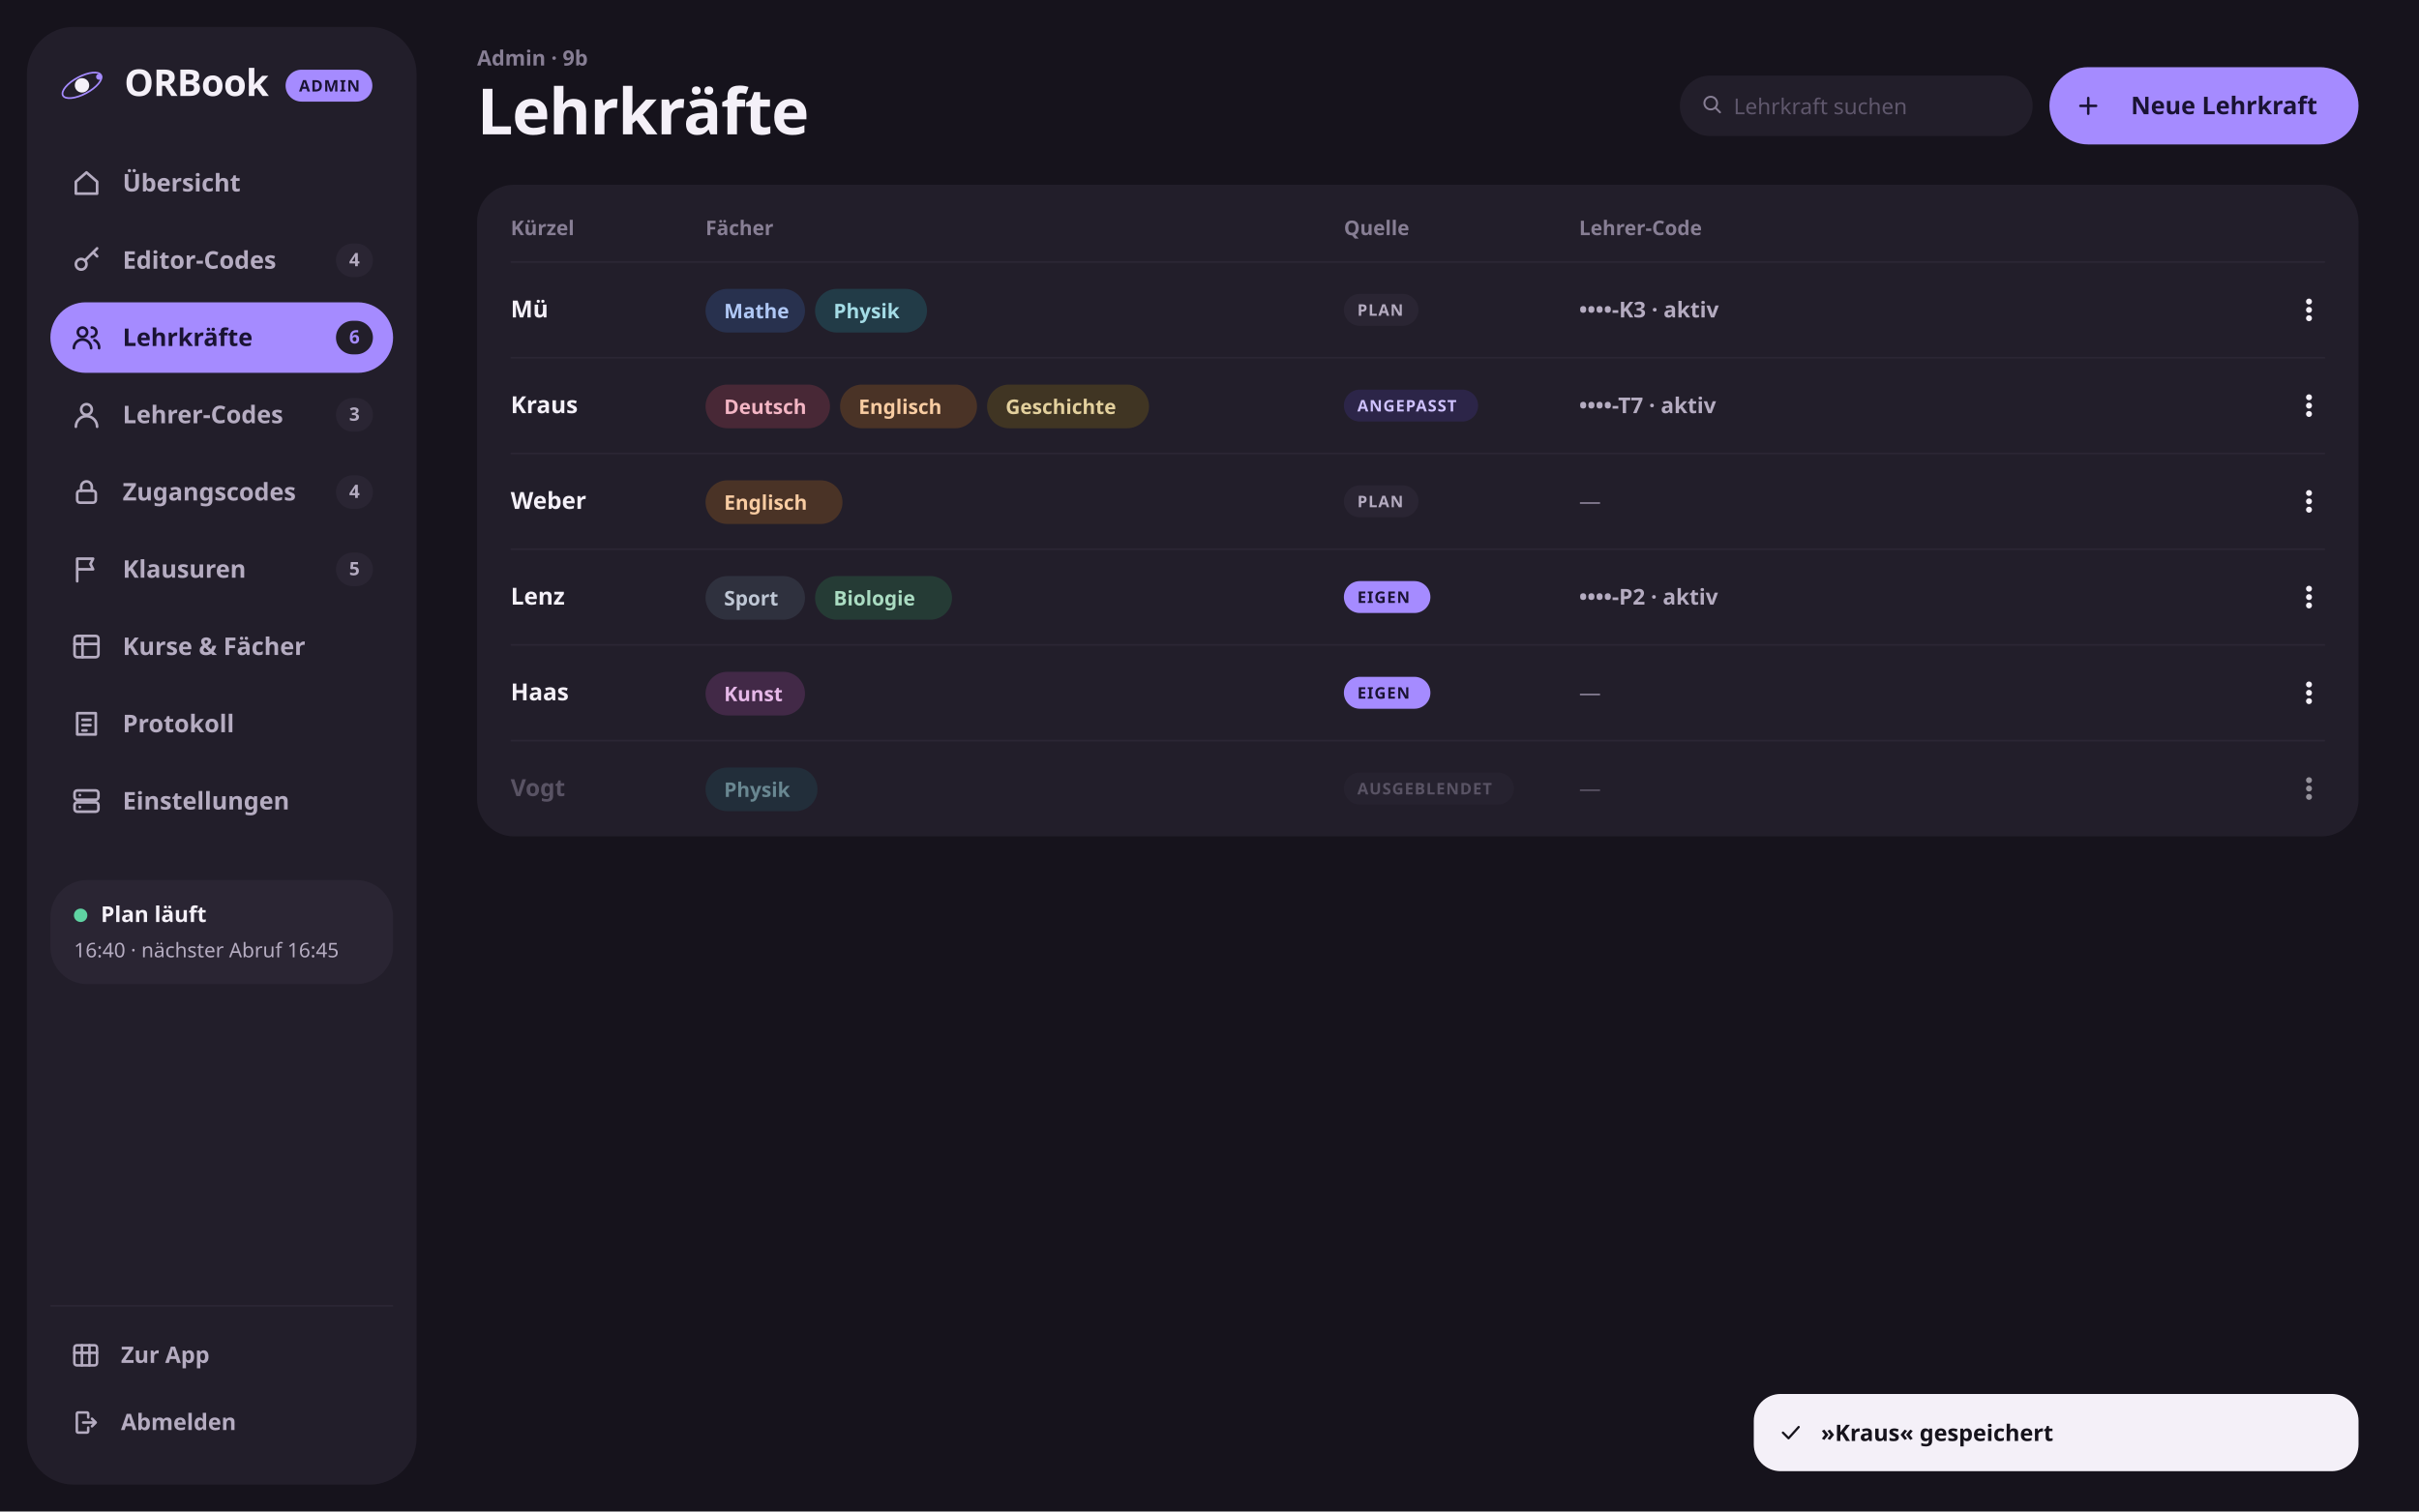
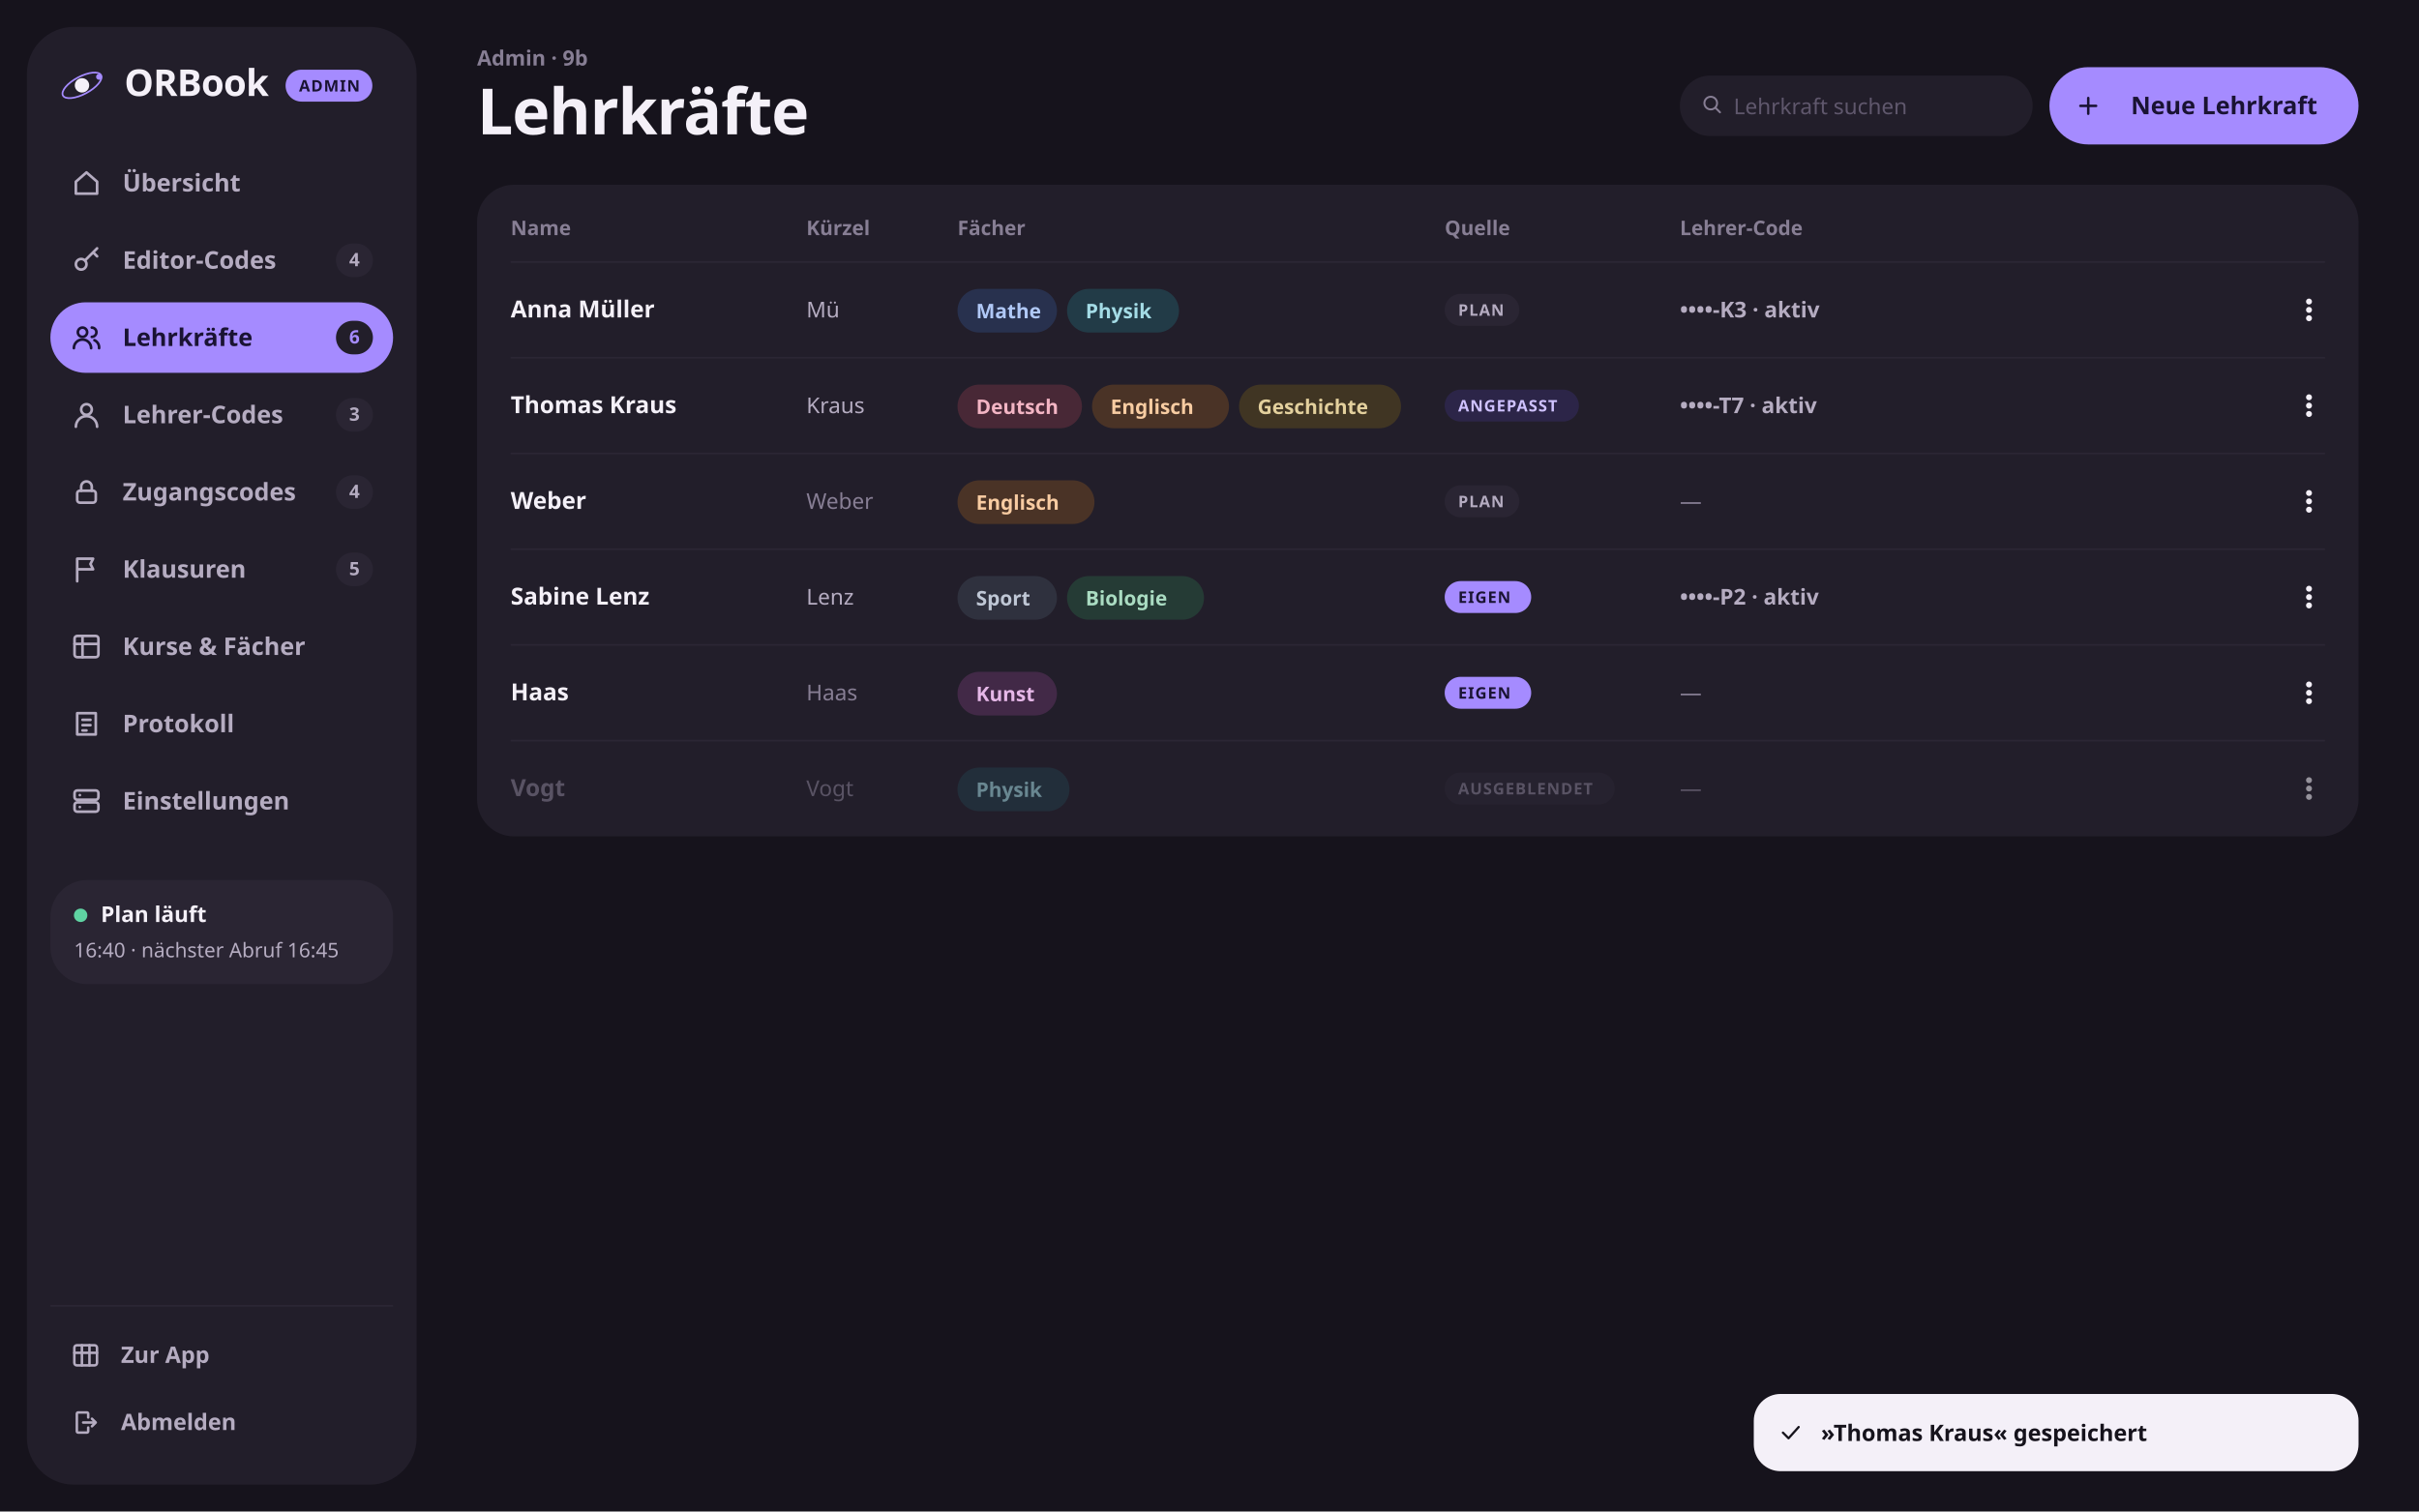
<svg xmlns="http://www.w3.org/2000/svg" width="1440" height="900" viewBox="0 0 1440 900">
  <defs>
    <filter id="nsh0" x="-50%" y="-50%" width="200%" height="200%">
      <feDropShadow dx="0" dy="24" stdDeviation="32" flood-color="#000000" flood-opacity="0.18" />
    </filter>
    <filter id="nsh1" x="-50%" y="-50%" width="200%" height="200%">
      <feDropShadow dx="0" dy="2" stdDeviation="4" flood-color="#000000" flood-opacity="0.06" />
    </filter>
  </defs>
  <rect x="0" y="0" width="1440" height="900" fill="#16131C" />
  <rect x="16" y="16" width="232" height="868" rx="28" fill="#221E2A" />
  <g transform="translate(34 36) scale(0.39 0.39)" fill="none">
    <ellipse cx="38" cy="38" rx="33" ry="13.5" stroke="#A58BFF" stroke-width="2.6" transform="rotate(-28 38 38)" />
    <circle cx="38" cy="38" r="11" fill="#F4F0F8" />
    <circle cx="64" cy="25" r="4.5" fill="#A58BFF" />
  </g>
  <text x="74" y="57.13" font-family="Nunito" font-size="22" font-weight="900" letter-spacing="-0.33" fill="#F4F0F8" xml:space="preserve">ORBook</text>
  <rect x="170" y="41.5" width="51.66" height="19" rx="9.5" fill="#A58BFF" />
  <text x="178" y="54.5" font-family="Nunito" font-size="9.5" font-weight="800" letter-spacing="0.57" fill="#1A1333" xml:space="preserve">ADMIN</text>
  <g transform="translate(42 99.5) scale(0.79 0.79)" fill="none" stroke="#B5ACC1" stroke-width="2" stroke-linecap="round" stroke-linejoin="round">
    <path d="M4 11l8-7 8 7v9H4z" />
  </g>
  <text x="73" y="114" font-family="Nunito" font-size="14.5" font-weight="700" fill="#B5ACC1" xml:space="preserve">Übersicht</text>
  <g transform="translate(42 145.5) scale(0.79 0.79)" fill="none" stroke="#B5ACC1" stroke-width="2" stroke-linecap="round" stroke-linejoin="round">
    <circle cx="8" cy="15" r="4" />
    <path d="M11 12l9-9M17 6l3 3" />
  </g>
  <text x="73" y="160" font-family="Nunito" font-size="14.5" font-weight="700" fill="#B5ACC1" xml:space="preserve">Editor-Codes</text>
  <rect x="200" y="145" width="22" height="20" rx="10" fill="#2A2533" />
  <text x="211" y="158.5" font-family="Nunito" font-size="11" font-weight="700" fill="#B5ACC1" text-anchor="middle" xml:space="preserve">4</text>
  <rect x="30" y="180" width="204" height="42" rx="21" fill="#A58BFF" />
  <g transform="translate(42 191.5) scale(0.79 0.79)" fill="none" stroke="#1A1333" stroke-width="2" stroke-linecap="round" stroke-linejoin="round">
    <circle cx="9" cy="8" r="3.5" />
    <path d="M2.5 20a6.5 6.5 0 0 1 13 0M16 4.5a3.5 3.5 0 0 1 0 7M18 14a6 6 0 0 1 3.5 6" />
  </g>
  <text x="73" y="206" font-family="Nunito" font-size="14.5" font-weight="800" fill="#1A1333" xml:space="preserve">Lehrkräfte</text>
  <rect x="200" y="191" width="22" height="20" rx="10" fill="#221E2A" />
  <text x="211" y="204.5" font-family="Nunito" font-size="11" font-weight="700" fill="#A58BFF" text-anchor="middle" xml:space="preserve">6</text>
  <g transform="translate(42 237.5) scale(0.79 0.79)" fill="none" stroke="#B5ACC1" stroke-width="2" stroke-linecap="round" stroke-linejoin="round">
    <circle cx="12" cy="8" r="4" />
    <path d="M4 21a8 8 0 0 1 16 0" />
  </g>
  <text x="73" y="252" font-family="Nunito" font-size="14.5" font-weight="700" fill="#B5ACC1" xml:space="preserve">Lehrer-Codes</text>
  <rect x="200" y="237" width="22" height="20" rx="10" fill="#2A2533" />
  <text x="211" y="250.5" font-family="Nunito" font-size="11" font-weight="700" fill="#B5ACC1" text-anchor="middle" xml:space="preserve">3</text>
  <g transform="translate(42 283.5) scale(0.79 0.79)" fill="none" stroke="#B5ACC1" stroke-width="2" stroke-linecap="round" stroke-linejoin="round">
    <rect x="5" y="11" width="14" height="9" rx="2" />
    <path d="M8 11V8a4 4 0 0 1 8 0v3" />
  </g>
  <text x="73" y="298" font-family="Nunito" font-size="14.5" font-weight="700" fill="#B5ACC1" xml:space="preserve">Zugangscodes</text>
  <rect x="200" y="283" width="22" height="20" rx="10" fill="#2A2533" />
  <text x="211" y="296.5" font-family="Nunito" font-size="11" font-weight="700" fill="#B5ACC1" text-anchor="middle" xml:space="preserve">4</text>
  <g transform="translate(42 329.5) scale(0.79 0.79)" fill="none" stroke="#B5ACC1" stroke-width="2" stroke-linecap="round" stroke-linejoin="round">
    <path d="M5 21V4h12l-2 4 2 4H5" />
  </g>
  <text x="73" y="344" font-family="Nunito" font-size="14.5" font-weight="700" fill="#B5ACC1" xml:space="preserve">Klausuren</text>
  <rect x="200" y="329" width="22" height="20" rx="10" fill="#2A2533" />
  <text x="211" y="342.5" font-family="Nunito" font-size="11" font-weight="700" fill="#B5ACC1" text-anchor="middle" xml:space="preserve">5</text>
  <g transform="translate(42 375.5) scale(0.79 0.79)" fill="none" stroke="#B5ACC1" stroke-width="2" stroke-linecap="round" stroke-linejoin="round">
    <rect x="3" y="4" width="18" height="16" rx="2" />
    <path d="M3 10h18M9 4v16" />
  </g>
  <text x="73" y="390" font-family="Nunito" font-size="14.5" font-weight="700" fill="#B5ACC1" xml:space="preserve">Kurse &amp; Fächer</text>
  <g transform="translate(42 421.5) scale(0.79 0.79)" fill="none" stroke="#B5ACC1" stroke-width="2" stroke-linecap="round" stroke-linejoin="round">
    <path d="M5 4h14v16H5z" />
    <path d="M9 9h6M9 13h6M9 17h3" />
  </g>
  <text x="73" y="436" font-family="Nunito" font-size="14.5" font-weight="700" fill="#B5ACC1" xml:space="preserve">Protokoll</text>
  <g transform="translate(42 467.5) scale(0.79 0.79)" fill="none" stroke="#B5ACC1" stroke-width="2" stroke-linecap="round" stroke-linejoin="round">
    <rect x="3" y="4" width="18" height="7" rx="2" />
    <rect x="3" y="13" width="18" height="7" rx="2" />
    <path d="M7 7.5h.01M7 16.5h.01" />
  </g>
  <text x="73" y="482" font-family="Nunito" font-size="14.5" font-weight="700" fill="#B5ACC1" xml:space="preserve">Einstellungen</text>
  <rect x="30" y="524" width="204" height="62" rx="22" fill="#2A2533" />
  <rect x="44" y="541" width="8" height="8" rx="4" fill="#5FD3A2" />
  <text x="60" y="549" font-family="Nunito" font-size="13" font-weight="700" fill="#F4F0F8" xml:space="preserve">Plan läuft</text>
  <text x="44" y="570" font-family="Nunito" font-size="12" font-weight="400" fill="#B5ACC1" xml:space="preserve">16:40 · nächster Abruf 16:45</text>
  <line x1="30" y1="777.5" x2="234" y2="777.5" stroke="#2B2634" stroke-width="1" />
  <g transform="translate(42 798) scale(0.75 0.75)" fill="none" stroke="#B5ACC1" stroke-width="2" stroke-linecap="round" stroke-linejoin="round">
    <rect x="3" y="4" width="18" height="16" rx="2" />
    <path d="M3 10h18M9 4v16M15 4v16" />
  </g>
  <text x="72" y="811.5" font-family="Nunito" font-size="13.5" font-weight="700" fill="#B5ACC1" xml:space="preserve">Zur App</text>
  <g transform="translate(42 838) scale(0.75 0.75)" fill="none" stroke="#B5ACC1" stroke-width="2" stroke-linecap="round" stroke-linejoin="round">
    <path d="M14 8V5a1 1 0 0 0-1-1H6a1 1 0 0 0-1 1v14a1 1 0 0 0 1 1h7a1 1 0 0 0 1-1v-3M10 12h10m0 0l-3-3m3 3l-3 3" />
  </g>
  <text x="72" y="851.5" font-family="Nunito" font-size="13.5" font-weight="700" fill="#B5ACC1" xml:space="preserve">Abmelden</text>
  <text x="284" y="39" font-family="Nunito" font-size="12.5" font-weight="800" fill="#877E94" xml:space="preserve">Admin · 9b</text>
  <text x="284" y="80" font-family="Nunito" font-size="38" font-weight="900" letter-spacing="-0.57" fill="#F4F0F8" xml:space="preserve">Lehrkräfte</text>
  <rect x="1000" y="45" width="210" height="36" rx="18" fill="#221E2A" />
  <g transform="translate(1012 55) scale(0.58 0.58)" fill="none" stroke="#877E94" stroke-width="2" stroke-linecap="round" stroke-linejoin="round">
    <circle cx="11" cy="11" r="6.5" />
    <path d="M16 16l4.5 4.5" />
  </g>
  <text x="1032" y="68" font-family="Nunito" font-size="13" font-weight="400" fill="#5F576C" xml:space="preserve">Lehrkraft suchen</text>
  <rect x="1220" y="40" width="184" height="46" rx="23.0" fill="#A58BFF" />
  <g transform="translate(1235.07 55.0) scale(0.67 0.67)" fill="none" stroke="#1A1333" stroke-width="2.2" stroke-linecap="round" stroke-linejoin="round">
    <path d="M12 5v14M5 12h14" />
  </g>
  <text x="1324.0" y="68.0" font-family="Nunito" font-size="14.5" font-weight="700" fill="#1A1333" text-anchor="middle" xml:space="preserve">Neue Lehrkraft</text>
  <rect x="284" y="110" width="1120" height="388" rx="22" fill="#221E2A" />
-   <text x="304" y="140" font-family="Nunito" font-size="12" font-weight="800" fill="#877E94" xml:space="preserve">Kürzel</text>
-   <text x="420" y="140" font-family="Nunito" font-size="12" font-weight="800" fill="#877E94" xml:space="preserve">Fächer</text>
-   <text x="800" y="140" font-family="Nunito" font-size="12" font-weight="800" fill="#877E94" xml:space="preserve">Quelle</text>
-   <text x="940" y="140" font-family="Nunito" font-size="12" font-weight="800" fill="#877E94" xml:space="preserve">Lehrer-Code</text>
+   <text x="304" y="140" font-family="Nunito" font-size="12" font-weight="800" fill="#877E94" xml:space="preserve">Name</text>
+   <text x="480" y="140" font-family="Nunito" font-size="12" font-weight="800" fill="#877E94" xml:space="preserve">Kürzel</text>
+   <text x="570" y="140" font-family="Nunito" font-size="12" font-weight="800" fill="#877E94" xml:space="preserve">Fächer</text>
+   <text x="860" y="140" font-family="Nunito" font-size="12" font-weight="800" fill="#877E94" xml:space="preserve">Quelle</text>
+   <text x="1000" y="140" font-family="Nunito" font-size="12" font-weight="800" fill="#877E94" xml:space="preserve">Lehrer-Code</text>
  <line x1="304" y1="156" x2="1384" y2="156" stroke="#2B2634" stroke-width="1" />
  <g opacity="1">
-     <text x="304" y="189" font-family="Nunito" font-size="14" font-weight="800" fill="#F4F0F8" xml:space="preserve">Mü</text>
-     <rect x="420" y="172" width="59.2" height="26" rx="13" fill="#28314E" />
-     <text x="431" y="189.5" font-family="Nunito" font-size="12" font-weight="700" fill="#B0C8F6" xml:space="preserve">Mathe</text>
-     <rect x="485.2" y="172" width="66.64" height="26" rx="13" fill="#223B47" />
-     <text x="496.2" y="189.5" font-family="Nunito" font-size="12" font-weight="700" fill="#A4DCE6" xml:space="preserve">Physik</text>
-     <rect x="800" y="175" width="44.4" height="19" rx="9.5" fill="#2A2533" />
-     <text x="808" y="188" font-family="Nunito" font-size="9.5" font-weight="800" letter-spacing="0.57" fill="#B5ACC1" xml:space="preserve">PLAN</text>
-     <text x="940" y="189" font-family="Nunito" font-size="13" font-weight="700" fill="#B5ACC1" xml:space="preserve">••••-K3 · aktiv</text>
+     <text x="304" y="189" font-family="Nunito" font-size="14" font-weight="800" fill="#F4F0F8" xml:space="preserve">Anna Müller</text>
+     <text x="480" y="189" font-family="Nunito" font-size="13" font-weight="400" fill="#B5ACC1" xml:space="preserve">Mü</text>
+     <rect x="570" y="172" width="59.2" height="26" rx="13" fill="#28314E" />
+     <text x="581" y="189.5" font-family="Nunito" font-size="12" font-weight="700" fill="#B0C8F6" xml:space="preserve">Mathe</text>
+     <rect x="635.2" y="172" width="66.64" height="26" rx="13" fill="#223B47" />
+     <text x="646.2" y="189.5" font-family="Nunito" font-size="12" font-weight="700" fill="#A4DCE6" xml:space="preserve">Physik</text>
+     <rect x="860" y="175" width="44.4" height="19" rx="9.5" fill="#2A2533" />
+     <text x="868" y="188" font-family="Nunito" font-size="9.5" font-weight="800" letter-spacing="0.57" fill="#B5ACC1" xml:space="preserve">PLAN</text>
+     <text x="1000" y="189" font-family="Nunito" font-size="13" font-weight="700" fill="#B5ACC1" xml:space="preserve">••••-K3 · aktiv</text>
    <g transform="translate(1366 176) scale(0.71 0.71)" fill="#F4F0F8" stroke="#F4F0F8" stroke-width="2" stroke-linecap="round" stroke-linejoin="round">
      <circle cx="12" cy="5" r="1.5" />
      <circle cx="12" cy="12" r="1.5" />
      <circle cx="12" cy="19" r="1.5" />
    </g>
  </g>
  <line x1="304" y1="213" x2="1384" y2="213" stroke="#2B2634" stroke-width="1" />
  <g opacity="1">
-     <text x="304" y="246" font-family="Nunito" font-size="14" font-weight="800" fill="#F4F0F8" xml:space="preserve">Kraus</text>
-     <rect x="420" y="229" width="74.08" height="26" rx="13" fill="#482836" />
-     <text x="431" y="246.5" font-family="Nunito" font-size="12" font-weight="700" fill="#F3B5C4" xml:space="preserve">Deutsch</text>
-     <rect x="500.08" y="229" width="81.52" height="26" rx="13" fill="#4A3326" />
-     <text x="511.08" y="246.5" font-family="Nunito" font-size="12" font-weight="700" fill="#F8CCA2" xml:space="preserve">Englisch</text>
-     <rect x="587.6" y="229" width="96.4" height="26" rx="13" fill="#403523" />
-     <text x="598.6" y="246.5" font-family="Nunito" font-size="12" font-weight="700" fill="#E3D09D" xml:space="preserve">Geschichte</text>
-     <rect x="800" y="232" width="79.9" height="19" rx="9.5" fill="#2C2548" />
-     <text x="808" y="245" font-family="Nunito" font-size="9.5" font-weight="800" letter-spacing="0.57" fill="#CFC2FF" xml:space="preserve">ANGEPASST</text>
-     <text x="940" y="246" font-family="Nunito" font-size="13" font-weight="700" fill="#B5ACC1" xml:space="preserve">••••-T7 · aktiv</text>
+     <text x="304" y="246" font-family="Nunito" font-size="14" font-weight="800" fill="#F4F0F8" xml:space="preserve">Thomas Kraus</text>
+     <text x="480" y="246" font-family="Nunito" font-size="13" font-weight="400" fill="#B5ACC1" xml:space="preserve">Kraus</text>
+     <rect x="570" y="229" width="74.08" height="26" rx="13" fill="#482836" />
+     <text x="581" y="246.5" font-family="Nunito" font-size="12" font-weight="700" fill="#F3B5C4" xml:space="preserve">Deutsch</text>
+     <rect x="650.08" y="229" width="81.52" height="26" rx="13" fill="#4A3326" />
+     <text x="661.08" y="246.5" font-family="Nunito" font-size="12" font-weight="700" fill="#F8CCA2" xml:space="preserve">Englisch</text>
+     <rect x="737.6" y="229" width="96.4" height="26" rx="13" fill="#403523" />
+     <text x="748.6" y="246.5" font-family="Nunito" font-size="12" font-weight="700" fill="#E3D09D" xml:space="preserve">Geschichte</text>
+     <rect x="860" y="232" width="79.9" height="19" rx="9.5" fill="#2C2548" />
+     <text x="868" y="245" font-family="Nunito" font-size="9.5" font-weight="800" letter-spacing="0.57" fill="#CFC2FF" xml:space="preserve">ANGEPASST</text>
+     <text x="1000" y="246" font-family="Nunito" font-size="13" font-weight="700" fill="#B5ACC1" xml:space="preserve">••••-T7 · aktiv</text>
    <g transform="translate(1366 233) scale(0.71 0.71)" fill="#F4F0F8" stroke="#F4F0F8" stroke-width="2" stroke-linecap="round" stroke-linejoin="round">
      <circle cx="12" cy="5" r="1.5" />
      <circle cx="12" cy="12" r="1.5" />
      <circle cx="12" cy="19" r="1.5" />
    </g>
  </g>
  <line x1="304" y1="270" x2="1384" y2="270" stroke="#2B2634" stroke-width="1" />
  <g opacity="1">
    <text x="304" y="303" font-family="Nunito" font-size="14" font-weight="800" fill="#F4F0F8" xml:space="preserve">Weber</text>
-     <rect x="420" y="286" width="81.52" height="26" rx="13" fill="#4A3326" />
-     <text x="431" y="303.5" font-family="Nunito" font-size="12" font-weight="700" fill="#F8CCA2" xml:space="preserve">Englisch</text>
-     <rect x="800" y="289" width="44.4" height="19" rx="9.5" fill="#2A2533" />
-     <text x="808" y="302" font-family="Nunito" font-size="9.5" font-weight="800" letter-spacing="0.57" fill="#B5ACC1" xml:space="preserve">PLAN</text>
-     <text x="940" y="303" font-family="Nunito" font-size="13" font-weight="400" fill="#877E94" xml:space="preserve">—</text>
+     <text x="480" y="303" font-family="Nunito" font-size="13" font-weight="400" fill="#877E94" xml:space="preserve">Weber</text>
+     <rect x="570" y="286" width="81.52" height="26" rx="13" fill="#4A3326" />
+     <text x="581" y="303.5" font-family="Nunito" font-size="12" font-weight="700" fill="#F8CCA2" xml:space="preserve">Englisch</text>
+     <rect x="860" y="289" width="44.4" height="19" rx="9.5" fill="#2A2533" />
+     <text x="868" y="302" font-family="Nunito" font-size="9.5" font-weight="800" letter-spacing="0.57" fill="#B5ACC1" xml:space="preserve">PLAN</text>
+     <text x="1000" y="303" font-family="Nunito" font-size="13" font-weight="400" fill="#877E94" xml:space="preserve">—</text>
    <g transform="translate(1366 290) scale(0.71 0.71)" fill="#F4F0F8" stroke="#F4F0F8" stroke-width="2" stroke-linecap="round" stroke-linejoin="round">
      <circle cx="12" cy="5" r="1.5" />
      <circle cx="12" cy="12" r="1.5" />
      <circle cx="12" cy="19" r="1.5" />
    </g>
  </g>
  <line x1="304" y1="327" x2="1384" y2="327" stroke="#2B2634" stroke-width="1" />
  <g opacity="1">
-     <text x="304" y="360" font-family="Nunito" font-size="14" font-weight="800" fill="#F4F0F8" xml:space="preserve">Lenz</text>
-     <rect x="420" y="343" width="59.2" height="26" rx="13" fill="#2F313E" />
-     <text x="431" y="360.5" font-family="Nunito" font-size="12" font-weight="700" fill="#BFC7D5" xml:space="preserve">Sport</text>
-     <rect x="485.2" y="343" width="81.52" height="26" rx="13" fill="#253B35" />
-     <text x="496.2" y="360.5" font-family="Nunito" font-size="12" font-weight="700" fill="#AADCC2" xml:space="preserve">Biologie</text>
-     <rect x="800" y="346" width="51.5" height="19" rx="9.5" fill="#A58BFF" />
-     <text x="808" y="359" font-family="Nunito" font-size="9.5" font-weight="800" letter-spacing="0.57" fill="#1A1333" xml:space="preserve">EIGEN</text>
-     <text x="940" y="360" font-family="Nunito" font-size="13" font-weight="700" fill="#B5ACC1" xml:space="preserve">••••-P2 · aktiv</text>
+     <text x="304" y="360" font-family="Nunito" font-size="14" font-weight="800" fill="#F4F0F8" xml:space="preserve">Sabine Lenz</text>
+     <text x="480" y="360" font-family="Nunito" font-size="13" font-weight="400" fill="#B5ACC1" xml:space="preserve">Lenz</text>
+     <rect x="570" y="343" width="59.2" height="26" rx="13" fill="#2F313E" />
+     <text x="581" y="360.5" font-family="Nunito" font-size="12" font-weight="700" fill="#BFC7D5" xml:space="preserve">Sport</text>
+     <rect x="635.2" y="343" width="81.52" height="26" rx="13" fill="#253B35" />
+     <text x="646.2" y="360.5" font-family="Nunito" font-size="12" font-weight="700" fill="#AADCC2" xml:space="preserve">Biologie</text>
+     <rect x="860" y="346" width="51.5" height="19" rx="9.5" fill="#A58BFF" />
+     <text x="868" y="359" font-family="Nunito" font-size="9.5" font-weight="800" letter-spacing="0.57" fill="#1A1333" xml:space="preserve">EIGEN</text>
+     <text x="1000" y="360" font-family="Nunito" font-size="13" font-weight="700" fill="#B5ACC1" xml:space="preserve">••••-P2 · aktiv</text>
    <g transform="translate(1366 347) scale(0.71 0.71)" fill="#F4F0F8" stroke="#F4F0F8" stroke-width="2" stroke-linecap="round" stroke-linejoin="round">
      <circle cx="12" cy="5" r="1.5" />
      <circle cx="12" cy="12" r="1.5" />
      <circle cx="12" cy="19" r="1.5" />
    </g>
  </g>
  <line x1="304" y1="384" x2="1384" y2="384" stroke="#2B2634" stroke-width="1" />
  <g opacity="1">
    <text x="304" y="417" font-family="Nunito" font-size="14" font-weight="800" fill="#F4F0F8" xml:space="preserve">Haas</text>
-     <rect x="420" y="400" width="59.2" height="26" rx="13" fill="#422947" />
-     <text x="431" y="417.5" font-family="Nunito" font-size="12" font-weight="700" fill="#E6B8E8" xml:space="preserve">Kunst</text>
-     <rect x="800" y="403" width="51.5" height="19" rx="9.5" fill="#A58BFF" />
-     <text x="808" y="416" font-family="Nunito" font-size="9.5" font-weight="800" letter-spacing="0.57" fill="#1A1333" xml:space="preserve">EIGEN</text>
-     <text x="940" y="417" font-family="Nunito" font-size="13" font-weight="400" fill="#877E94" xml:space="preserve">—</text>
+     <text x="480" y="417" font-family="Nunito" font-size="13" font-weight="400" fill="#877E94" xml:space="preserve">Haas</text>
+     <rect x="570" y="400" width="59.2" height="26" rx="13" fill="#422947" />
+     <text x="581" y="417.5" font-family="Nunito" font-size="12" font-weight="700" fill="#E6B8E8" xml:space="preserve">Kunst</text>
+     <rect x="860" y="403" width="51.5" height="19" rx="9.5" fill="#A58BFF" />
+     <text x="868" y="416" font-family="Nunito" font-size="9.5" font-weight="800" letter-spacing="0.57" fill="#1A1333" xml:space="preserve">EIGEN</text>
+     <text x="1000" y="417" font-family="Nunito" font-size="13" font-weight="400" fill="#877E94" xml:space="preserve">—</text>
    <g transform="translate(1366 404) scale(0.71 0.71)" fill="#F4F0F8" stroke="#F4F0F8" stroke-width="2" stroke-linecap="round" stroke-linejoin="round">
      <circle cx="12" cy="5" r="1.5" />
      <circle cx="12" cy="12" r="1.5" />
      <circle cx="12" cy="19" r="1.5" />
    </g>
  </g>
  <line x1="304" y1="441" x2="1384" y2="441" stroke="#2B2634" stroke-width="1" />
  <g opacity="0.55">
    <text x="304" y="474" font-family="Nunito" font-size="14" font-weight="800" fill="#877E94" xml:space="preserve">Vogt</text>
-     <rect x="420" y="457" width="66.64" height="26" rx="13" fill="#223B47" />
-     <text x="431" y="474.5" font-family="Nunito" font-size="12" font-weight="700" fill="#A4DCE6" xml:space="preserve">Physik</text>
-     <rect x="800" y="460" width="101.2" height="19" rx="9.5" fill="#2A2533" />
-     <text x="808" y="473" font-family="Nunito" font-size="9.5" font-weight="800" letter-spacing="0.57" fill="#877E94" xml:space="preserve">AUSGEBLENDET</text>
-     <text x="940" y="474" font-family="Nunito" font-size="13" font-weight="400" fill="#877E94" xml:space="preserve">—</text>
+     <text x="480" y="474" font-family="Nunito" font-size="13" font-weight="400" fill="#877E94" xml:space="preserve">Vogt</text>
+     <rect x="570" y="457" width="66.64" height="26" rx="13" fill="#223B47" />
+     <text x="581" y="474.5" font-family="Nunito" font-size="12" font-weight="700" fill="#A4DCE6" xml:space="preserve">Physik</text>
+     <rect x="860" y="460" width="101.2" height="19" rx="9.5" fill="#2A2533" />
+     <text x="868" y="473" font-family="Nunito" font-size="9.5" font-weight="800" letter-spacing="0.57" fill="#877E94" xml:space="preserve">AUSGEBLENDET</text>
+     <text x="1000" y="474" font-family="Nunito" font-size="13" font-weight="400" fill="#877E94" xml:space="preserve">—</text>
    <g transform="translate(1366 461) scale(0.71 0.71)" fill="#F4F0F8" stroke="#F4F0F8" stroke-width="2" stroke-linecap="round" stroke-linejoin="round">
      <circle cx="12" cy="5" r="1.5" />
      <circle cx="12" cy="12" r="1.5" />
      <circle cx="12" cy="19" r="1.5" />
    </g>
  </g>
  <rect x="1044" y="830" width="360" height="46" rx="16" fill="#F4F0F8" />
  <g transform="translate(1058 845) scale(0.67 0.67)" fill="none" stroke="#16131C" stroke-width="2" stroke-linecap="round" stroke-linejoin="round">
    <path d="M5 12l5 5 9-10" />
  </g>
-   <text x="1084" y="858" font-family="Nunito" font-size="13.5" font-weight="600" fill="#16131C" xml:space="preserve">»Kraus« gespeichert</text>
+   <text x="1084" y="858" font-family="Nunito" font-size="13.5" font-weight="600" fill="#16131C" xml:space="preserve">»Thomas Kraus« gespeichert</text>
</svg>
